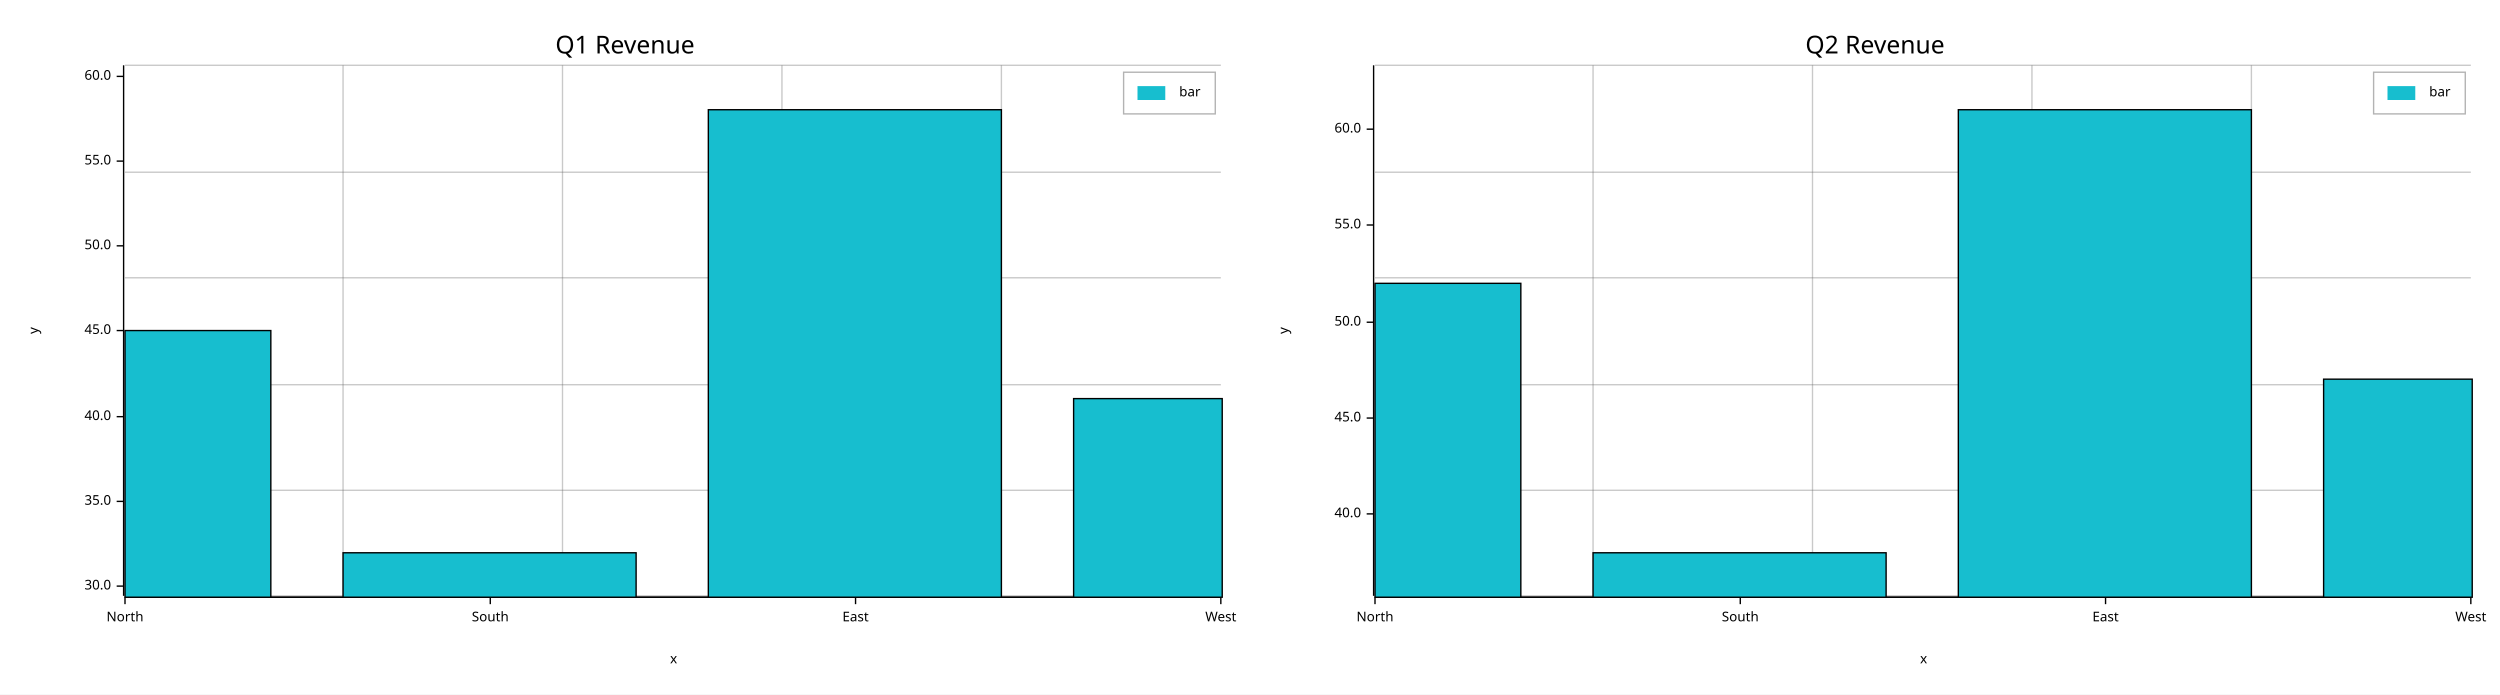
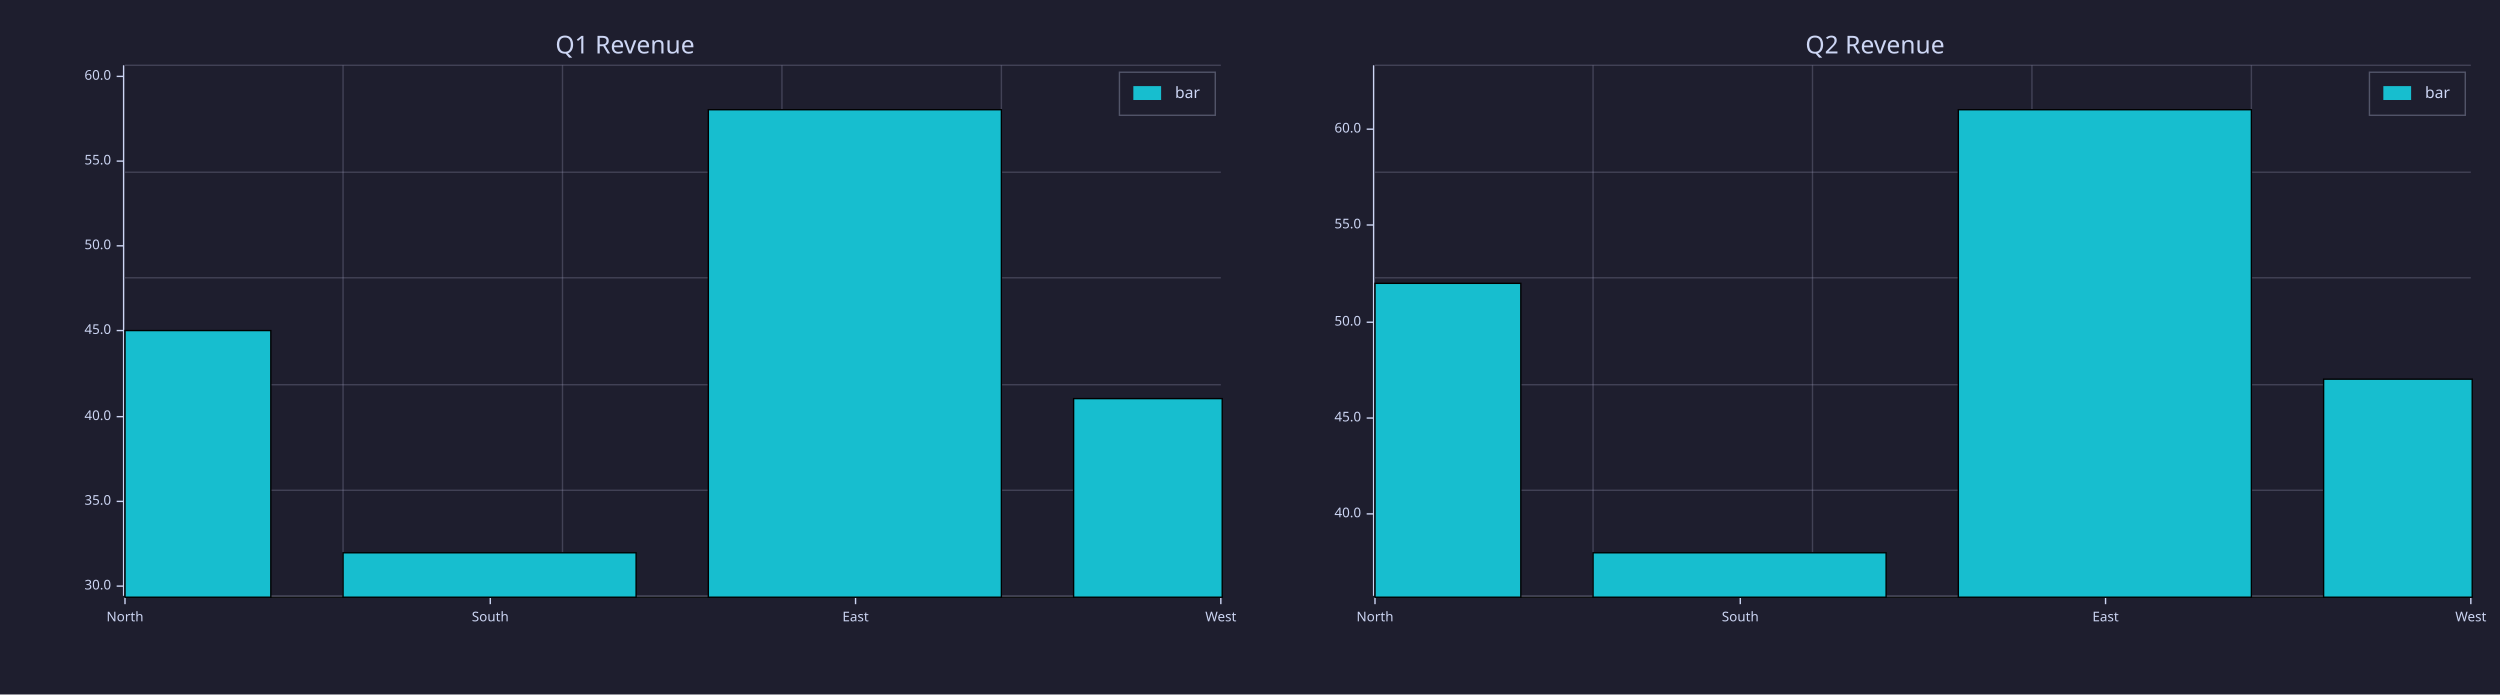
<svg xmlns="http://www.w3.org/2000/svg" width="1800" height="500" viewBox="0 0 1800 500">
-   <rect x="0" y="0" width="1800" height="500" opacity="1" fill="#FFFFFF" stroke="none" />
-   <text x="450" y="25" dy="0.76em" text-anchor="middle" font-family="sans-serif" font-size="17.742" opacity="1" fill="#000000">
+   <rect x="0" y="0" width="1800" height="500" opacity="1" fill="#1E1E2E" stroke="none" />
+   <text x="450" y="25" dy="0.76em" text-anchor="middle" font-family="sans-serif" font-size="17.742" opacity="1" fill="#CDD6F4">
Q1 Revenue
</text>
-   <text x="20" y="238" dy="0.76em" text-anchor="middle" font-family="sans-serif" font-size="9.677" opacity="1" fill="#000000" transform="rotate(270, 20, 238)">
- y
+   <text x="20" y="238" dy="0.76em" text-anchor="middle" font-family="sans-serif" font-size="11.29" opacity="1" fill="#CDD6F4" transform="rotate(270, 20, 238)">
+ 
</text>
-   <text x="485" y="480" dy="-0.5ex" text-anchor="middle" font-family="sans-serif" font-size="9.677" opacity="1" fill="#000000">
- x
+   <text x="485" y="480" dy="-0.5ex" text-anchor="middle" font-family="sans-serif" font-size="11.29" opacity="1" fill="#CDD6F4">
+ 
</text>
-   <polyline fill="none" opacity="1" stroke="#000000" stroke-width="1" points="89,47 89,429 " />
-   <text x="80" y="422" dy="0.5ex" text-anchor="end" font-family="sans-serif" font-size="9.677" opacity="1" fill="#000000">
+   <polyline fill="none" opacity="1" stroke="#CDD6F4" stroke-width="1" points="89,47 89,429 " />
+   <text x="80" y="422" dy="0.5ex" text-anchor="end" font-family="sans-serif" font-size="9.677" opacity="1" fill="#CDD6F4">
30.0
</text>
-   <polyline fill="none" opacity="1" stroke="#000000" stroke-width="1" points="84,422 89,422 " />
-   <text x="80" y="361" dy="0.5ex" text-anchor="end" font-family="sans-serif" font-size="9.677" opacity="1" fill="#000000">
+   <polyline fill="none" opacity="1" stroke="#CDD6F4" stroke-width="1" points="84,422 89,422 " />
+   <text x="80" y="361" dy="0.5ex" text-anchor="end" font-family="sans-serif" font-size="9.677" opacity="1" fill="#CDD6F4">
35.0
</text>
-   <polyline fill="none" opacity="1" stroke="#000000" stroke-width="1" points="84,361 89,361 " />
-   <text x="80" y="300" dy="0.5ex" text-anchor="end" font-family="sans-serif" font-size="9.677" opacity="1" fill="#000000">
+   <polyline fill="none" opacity="1" stroke="#CDD6F4" stroke-width="1" points="84,361 89,361 " />
+   <text x="80" y="300" dy="0.5ex" text-anchor="end" font-family="sans-serif" font-size="9.677" opacity="1" fill="#CDD6F4">
40.0
</text>
-   <polyline fill="none" opacity="1" stroke="#000000" stroke-width="1" points="84,300 89,300 " />
-   <text x="80" y="238" dy="0.5ex" text-anchor="end" font-family="sans-serif" font-size="9.677" opacity="1" fill="#000000">
+   <polyline fill="none" opacity="1" stroke="#CDD6F4" stroke-width="1" points="84,300 89,300 " />
+   <text x="80" y="238" dy="0.5ex" text-anchor="end" font-family="sans-serif" font-size="9.677" opacity="1" fill="#CDD6F4">
45.0
</text>
-   <polyline fill="none" opacity="1" stroke="#000000" stroke-width="1" points="84,238 89,238 " />
-   <text x="80" y="177" dy="0.5ex" text-anchor="end" font-family="sans-serif" font-size="9.677" opacity="1" fill="#000000">
+   <polyline fill="none" opacity="1" stroke="#CDD6F4" stroke-width="1" points="84,238 89,238 " />
+   <text x="80" y="177" dy="0.5ex" text-anchor="end" font-family="sans-serif" font-size="9.677" opacity="1" fill="#CDD6F4">
50.0
</text>
-   <polyline fill="none" opacity="1" stroke="#000000" stroke-width="1" points="84,177 89,177 " />
-   <text x="80" y="116" dy="0.5ex" text-anchor="end" font-family="sans-serif" font-size="9.677" opacity="1" fill="#000000">
+   <polyline fill="none" opacity="1" stroke="#CDD6F4" stroke-width="1" points="84,177 89,177 " />
+   <text x="80" y="116" dy="0.5ex" text-anchor="end" font-family="sans-serif" font-size="9.677" opacity="1" fill="#CDD6F4">
55.0
</text>
-   <polyline fill="none" opacity="1" stroke="#000000" stroke-width="1" points="84,116 89,116 " />
-   <text x="80" y="55" dy="0.5ex" text-anchor="end" font-family="sans-serif" font-size="9.677" opacity="1" fill="#000000">
+   <polyline fill="none" opacity="1" stroke="#CDD6F4" stroke-width="1" points="84,116 89,116 " />
+   <text x="80" y="55" dy="0.5ex" text-anchor="end" font-family="sans-serif" font-size="9.677" opacity="1" fill="#CDD6F4">
60.0
</text>
-   <polyline fill="none" opacity="1" stroke="#000000" stroke-width="1" points="84,55 89,55 " />
-   <polyline fill="none" opacity="1" stroke="#000000" stroke-width="1" points="90,430 879,430 " />
-   <text x="90" y="440" dy="0.76em" text-anchor="middle" font-family="sans-serif" font-size="9.677" opacity="1" fill="#000000">
+   <polyline fill="none" opacity="1" stroke="#CDD6F4" stroke-width="1" points="84,55 89,55 " />
+   <polyline fill="none" opacity="1" stroke="#CDD6F4" stroke-width="1" points="90,430 879,430 " />
+   <text x="90" y="440" dy="0.76em" text-anchor="middle" font-family="sans-serif" font-size="9.677" opacity="1" fill="#CDD6F4">
North
</text>
-   <polyline fill="none" opacity="1" stroke="#000000" stroke-width="1" points="90,430 90,435 " />
-   <text x="353" y="440" dy="0.76em" text-anchor="middle" font-family="sans-serif" font-size="9.677" opacity="1" fill="#000000">
+   <polyline fill="none" opacity="1" stroke="#CDD6F4" stroke-width="1" points="90,430 90,435 " />
+   <text x="353" y="440" dy="0.76em" text-anchor="middle" font-family="sans-serif" font-size="9.677" opacity="1" fill="#CDD6F4">
South
</text>
-   <polyline fill="none" opacity="1" stroke="#000000" stroke-width="1" points="353,430 353,435 " />
-   <text x="616" y="440" dy="0.76em" text-anchor="middle" font-family="sans-serif" font-size="9.677" opacity="1" fill="#000000">
+   <polyline fill="none" opacity="1" stroke="#CDD6F4" stroke-width="1" points="353,430 353,435 " />
+   <text x="616" y="440" dy="0.76em" text-anchor="middle" font-family="sans-serif" font-size="9.677" opacity="1" fill="#CDD6F4">
East
</text>
-   <polyline fill="none" opacity="1" stroke="#000000" stroke-width="1" points="616,430 616,435 " />
-   <text x="879" y="440" dy="0.76em" text-anchor="middle" font-family="sans-serif" font-size="9.677" opacity="1" fill="#000000">
+   <polyline fill="none" opacity="1" stroke="#CDD6F4" stroke-width="1" points="616,430 616,435 " />
+   <text x="879" y="440" dy="0.76em" text-anchor="middle" font-family="sans-serif" font-size="9.677" opacity="1" fill="#CDD6F4">
West
</text>
-   <polyline fill="none" opacity="1" stroke="#000000" stroke-width="1" points="879,430 879,435 " />
-   <polyline fill="none" opacity="0.35" stroke="#646464" stroke-width="1" points="90,429 879,429 " />
-   <polyline fill="none" opacity="0.35" stroke="#646464" stroke-width="1" points="90,353 879,353 " />
-   <polyline fill="none" opacity="0.35" stroke="#646464" stroke-width="1" points="90,277 879,277 " />
-   <polyline fill="none" opacity="0.35" stroke="#646464" stroke-width="1" points="90,200 879,200 " />
-   <polyline fill="none" opacity="0.35" stroke="#646464" stroke-width="1" points="90,124 879,124 " />
-   <polyline fill="none" opacity="0.35" stroke="#646464" stroke-width="1" points="90,47 879,47 " />
-   <polyline fill="none" opacity="0.35" stroke="#646464" stroke-width="1" points="247,429 247,47 " />
-   <polyline fill="none" opacity="0.35" stroke="#646464" stroke-width="1" points="405,429 405,47 " />
-   <polyline fill="none" opacity="0.35" stroke="#646464" stroke-width="1" points="563,429 563,47 " />
-   <polyline fill="none" opacity="0.35" stroke="#646464" stroke-width="1" points="721,429 721,47 " />
+   <polyline fill="none" opacity="1" stroke="#CDD6F4" stroke-width="1" points="879,430 879,435 " />
+   <polyline fill="none" opacity="0.3" stroke="#9696B4" stroke-width="1" points="90,429 879,429 " />
+   <polyline fill="none" opacity="0.3" stroke="#9696B4" stroke-width="1" points="90,353 879,353 " />
+   <polyline fill="none" opacity="0.3" stroke="#9696B4" stroke-width="1" points="90,277 879,277 " />
+   <polyline fill="none" opacity="0.3" stroke="#9696B4" stroke-width="1" points="90,200 879,200 " />
+   <polyline fill="none" opacity="0.3" stroke="#9696B4" stroke-width="1" points="90,124 879,124 " />
+   <polyline fill="none" opacity="0.3" stroke="#9696B4" stroke-width="1" points="90,47 879,47 " />
+   <polyline fill="none" opacity="0.3" stroke="#9696B4" stroke-width="1" points="247,429 247,47 " />
+   <polyline fill="none" opacity="0.3" stroke="#9696B4" stroke-width="1" points="405,429 405,47 " />
+   <polyline fill="none" opacity="0.3" stroke="#9696B4" stroke-width="1" points="563,429 563,47 " />
+   <polyline fill="none" opacity="0.3" stroke="#9696B4" stroke-width="1" points="721,429 721,47 " />
  <polyline fill="none" opacity="1" stroke="#000000" stroke-width="1" points="90,430 879,430 " />
  <rect x="90" y="238" width="105" height="192" opacity="1" fill="#17BECF" stroke="none" />
  <rect x="247" y="398" width="211" height="32" opacity="1" fill="#17BECF" stroke="none" />
  <rect x="510" y="79" width="211" height="351" opacity="1" fill="#17BECF" stroke="none" />
  <rect x="773" y="287" width="107" height="143" opacity="1" fill="#17BECF" stroke="none" />
  <rect x="90" y="238" width="105" height="192" opacity="1" fill="none" stroke="#000000" />
  <rect x="247" y="398" width="211" height="32" opacity="1" fill="none" stroke="#000000" />
  <rect x="510" y="79" width="211" height="351" opacity="1" fill="none" stroke="#000000" />
  <rect x="773" y="287" width="107" height="143" opacity="1" fill="none" stroke="#000000" />
-   <rect x="809" y="52" width="66" height="30" opacity="0.85" fill="#FFFFFF" stroke="none" />
-   <rect x="809" y="52" width="66" height="30" opacity="0.3" fill="none" stroke="#000000" />
-   <text x="849" y="62" dy="0.76em" text-anchor="start" font-family="sans-serif" font-size="9.677" opacity="1" fill="#000000">
+   <rect x="806" y="52" width="69" height="31" opacity="0.85" fill="#1E1E2E" stroke="none" />
+   <rect x="806" y="52" width="69" height="31" opacity="0.3" fill="none" stroke="#CDD6F4" />
+   <text x="846" y="62" dy="0.76em" text-anchor="start" font-family="sans-serif" font-size="11.29" opacity="1" fill="#CDD6F4">
bar
</text>
-   <rect x="819" y="62" width="20" height="10" opacity="1" fill="#17BECF" stroke="none" />
-   <text x="1350" y="25" dy="0.76em" text-anchor="middle" font-family="sans-serif" font-size="17.742" opacity="1" fill="#000000">
+   <rect x="816" y="62" width="20" height="10" opacity="1" fill="#17BECF" stroke="none" />
+   <text x="1350" y="25" dy="0.76em" text-anchor="middle" font-family="sans-serif" font-size="17.742" opacity="1" fill="#CDD6F4">
Q2 Revenue
</text>
-   <text x="920" y="238" dy="0.76em" text-anchor="middle" font-family="sans-serif" font-size="9.677" opacity="1" fill="#000000" transform="rotate(270, 920, 238)">
- y
+   <text x="920" y="238" dy="0.76em" text-anchor="middle" font-family="sans-serif" font-size="11.29" opacity="1" fill="#CDD6F4" transform="rotate(270, 920, 238)">
+ 
</text>
-   <text x="1385" y="480" dy="-0.5ex" text-anchor="middle" font-family="sans-serif" font-size="9.677" opacity="1" fill="#000000">
- x
+   <text x="1385" y="480" dy="-0.5ex" text-anchor="middle" font-family="sans-serif" font-size="11.29" opacity="1" fill="#CDD6F4">
+ 
</text>
-   <polyline fill="none" opacity="1" stroke="#000000" stroke-width="1" points="989,47 989,429 " />
-   <text x="980" y="370" dy="0.5ex" text-anchor="end" font-family="sans-serif" font-size="9.677" opacity="1" fill="#000000">
+   <polyline fill="none" opacity="1" stroke="#CDD6F4" stroke-width="1" points="989,47 989,429 " />
+   <text x="980" y="370" dy="0.5ex" text-anchor="end" font-family="sans-serif" font-size="9.677" opacity="1" fill="#CDD6F4">
40.0
</text>
-   <polyline fill="none" opacity="1" stroke="#000000" stroke-width="1" points="984,370 989,370 " />
-   <text x="980" y="301" dy="0.5ex" text-anchor="end" font-family="sans-serif" font-size="9.677" opacity="1" fill="#000000">
+   <polyline fill="none" opacity="1" stroke="#CDD6F4" stroke-width="1" points="984,370 989,370 " />
+   <text x="980" y="301" dy="0.5ex" text-anchor="end" font-family="sans-serif" font-size="9.677" opacity="1" fill="#CDD6F4">
45.0
</text>
-   <polyline fill="none" opacity="1" stroke="#000000" stroke-width="1" points="984,301 989,301 " />
-   <text x="980" y="232" dy="0.5ex" text-anchor="end" font-family="sans-serif" font-size="9.677" opacity="1" fill="#000000">
+   <polyline fill="none" opacity="1" stroke="#CDD6F4" stroke-width="1" points="984,301 989,301 " />
+   <text x="980" y="232" dy="0.5ex" text-anchor="end" font-family="sans-serif" font-size="9.677" opacity="1" fill="#CDD6F4">
50.0
</text>
-   <polyline fill="none" opacity="1" stroke="#000000" stroke-width="1" points="984,232 989,232 " />
-   <text x="980" y="162" dy="0.5ex" text-anchor="end" font-family="sans-serif" font-size="9.677" opacity="1" fill="#000000">
+   <polyline fill="none" opacity="1" stroke="#CDD6F4" stroke-width="1" points="984,232 989,232 " />
+   <text x="980" y="162" dy="0.5ex" text-anchor="end" font-family="sans-serif" font-size="9.677" opacity="1" fill="#CDD6F4">
55.0
</text>
-   <polyline fill="none" opacity="1" stroke="#000000" stroke-width="1" points="984,162 989,162 " />
-   <text x="980" y="93" dy="0.5ex" text-anchor="end" font-family="sans-serif" font-size="9.677" opacity="1" fill="#000000">
+   <polyline fill="none" opacity="1" stroke="#CDD6F4" stroke-width="1" points="984,162 989,162 " />
+   <text x="980" y="93" dy="0.5ex" text-anchor="end" font-family="sans-serif" font-size="9.677" opacity="1" fill="#CDD6F4">
60.0
</text>
-   <polyline fill="none" opacity="1" stroke="#000000" stroke-width="1" points="984,93 989,93 " />
-   <polyline fill="none" opacity="1" stroke="#000000" stroke-width="1" points="990,430 1779,430 " />
-   <text x="990" y="440" dy="0.76em" text-anchor="middle" font-family="sans-serif" font-size="9.677" opacity="1" fill="#000000">
+   <polyline fill="none" opacity="1" stroke="#CDD6F4" stroke-width="1" points="984,93 989,93 " />
+   <polyline fill="none" opacity="1" stroke="#CDD6F4" stroke-width="1" points="990,430 1779,430 " />
+   <text x="990" y="440" dy="0.76em" text-anchor="middle" font-family="sans-serif" font-size="9.677" opacity="1" fill="#CDD6F4">
North
</text>
-   <polyline fill="none" opacity="1" stroke="#000000" stroke-width="1" points="990,430 990,435 " />
-   <text x="1253" y="440" dy="0.76em" text-anchor="middle" font-family="sans-serif" font-size="9.677" opacity="1" fill="#000000">
+   <polyline fill="none" opacity="1" stroke="#CDD6F4" stroke-width="1" points="990,430 990,435 " />
+   <text x="1253" y="440" dy="0.76em" text-anchor="middle" font-family="sans-serif" font-size="9.677" opacity="1" fill="#CDD6F4">
South
</text>
-   <polyline fill="none" opacity="1" stroke="#000000" stroke-width="1" points="1253,430 1253,435 " />
-   <text x="1516" y="440" dy="0.76em" text-anchor="middle" font-family="sans-serif" font-size="9.677" opacity="1" fill="#000000">
+   <polyline fill="none" opacity="1" stroke="#CDD6F4" stroke-width="1" points="1253,430 1253,435 " />
+   <text x="1516" y="440" dy="0.76em" text-anchor="middle" font-family="sans-serif" font-size="9.677" opacity="1" fill="#CDD6F4">
East
</text>
-   <polyline fill="none" opacity="1" stroke="#000000" stroke-width="1" points="1516,430 1516,435 " />
-   <text x="1779" y="440" dy="0.76em" text-anchor="middle" font-family="sans-serif" font-size="9.677" opacity="1" fill="#000000">
+   <polyline fill="none" opacity="1" stroke="#CDD6F4" stroke-width="1" points="1516,430 1516,435 " />
+   <text x="1779" y="440" dy="0.76em" text-anchor="middle" font-family="sans-serif" font-size="9.677" opacity="1" fill="#CDD6F4">
West
</text>
-   <polyline fill="none" opacity="1" stroke="#000000" stroke-width="1" points="1779,430 1779,435 " />
-   <polyline fill="none" opacity="0.35" stroke="#646464" stroke-width="1" points="990,429 1779,429 " />
-   <polyline fill="none" opacity="0.35" stroke="#646464" stroke-width="1" points="990,353 1779,353 " />
-   <polyline fill="none" opacity="0.35" stroke="#646464" stroke-width="1" points="990,277 1779,277 " />
-   <polyline fill="none" opacity="0.35" stroke="#646464" stroke-width="1" points="990,200 1779,200 " />
-   <polyline fill="none" opacity="0.35" stroke="#646464" stroke-width="1" points="990,124 1779,124 " />
-   <polyline fill="none" opacity="0.35" stroke="#646464" stroke-width="1" points="990,47 1779,47 " />
-   <polyline fill="none" opacity="0.35" stroke="#646464" stroke-width="1" points="1147,429 1147,47 " />
-   <polyline fill="none" opacity="0.35" stroke="#646464" stroke-width="1" points="1305,429 1305,47 " />
-   <polyline fill="none" opacity="0.35" stroke="#646464" stroke-width="1" points="1463,429 1463,47 " />
-   <polyline fill="none" opacity="0.35" stroke="#646464" stroke-width="1" points="1621,429 1621,47 " />
+   <polyline fill="none" opacity="1" stroke="#CDD6F4" stroke-width="1" points="1779,430 1779,435 " />
+   <polyline fill="none" opacity="0.3" stroke="#9696B4" stroke-width="1" points="990,429 1779,429 " />
+   <polyline fill="none" opacity="0.3" stroke="#9696B4" stroke-width="1" points="990,353 1779,353 " />
+   <polyline fill="none" opacity="0.3" stroke="#9696B4" stroke-width="1" points="990,277 1779,277 " />
+   <polyline fill="none" opacity="0.3" stroke="#9696B4" stroke-width="1" points="990,200 1779,200 " />
+   <polyline fill="none" opacity="0.3" stroke="#9696B4" stroke-width="1" points="990,124 1779,124 " />
+   <polyline fill="none" opacity="0.3" stroke="#9696B4" stroke-width="1" points="990,47 1779,47 " />
+   <polyline fill="none" opacity="0.3" stroke="#9696B4" stroke-width="1" points="1147,429 1147,47 " />
+   <polyline fill="none" opacity="0.3" stroke="#9696B4" stroke-width="1" points="1305,429 1305,47 " />
+   <polyline fill="none" opacity="0.3" stroke="#9696B4" stroke-width="1" points="1463,429 1463,47 " />
+   <polyline fill="none" opacity="0.3" stroke="#9696B4" stroke-width="1" points="1621,429 1621,47 " />
  <polyline fill="none" opacity="1" stroke="#000000" stroke-width="1" points="990,430 1779,430 " />
  <rect x="990" y="204" width="105" height="226" opacity="1" fill="#17BECF" stroke="none" />
  <rect x="1147" y="398" width="211" height="32" opacity="1" fill="#17BECF" stroke="none" />
  <rect x="1410" y="79" width="211" height="351" opacity="1" fill="#17BECF" stroke="none" />
  <rect x="1673" y="273" width="107" height="157" opacity="1" fill="#17BECF" stroke="none" />
  <rect x="990" y="204" width="105" height="226" opacity="1" fill="none" stroke="#000000" />
  <rect x="1147" y="398" width="211" height="32" opacity="1" fill="none" stroke="#000000" />
  <rect x="1410" y="79" width="211" height="351" opacity="1" fill="none" stroke="#000000" />
  <rect x="1673" y="273" width="107" height="157" opacity="1" fill="none" stroke="#000000" />
-   <rect x="1709" y="52" width="66" height="30" opacity="0.85" fill="#FFFFFF" stroke="none" />
-   <rect x="1709" y="52" width="66" height="30" opacity="0.3" fill="none" stroke="#000000" />
-   <text x="1749" y="62" dy="0.76em" text-anchor="start" font-family="sans-serif" font-size="9.677" opacity="1" fill="#000000">
+   <rect x="1706" y="52" width="69" height="31" opacity="0.85" fill="#1E1E2E" stroke="none" />
+   <rect x="1706" y="52" width="69" height="31" opacity="0.3" fill="none" stroke="#CDD6F4" />
+   <text x="1746" y="62" dy="0.76em" text-anchor="start" font-family="sans-serif" font-size="11.29" opacity="1" fill="#CDD6F4">
bar
</text>
-   <rect x="1719" y="62" width="20" height="10" opacity="1" fill="#17BECF" stroke="none" />
+   <rect x="1716" y="62" width="20" height="10" opacity="1" fill="#17BECF" stroke="none" />
</svg>
